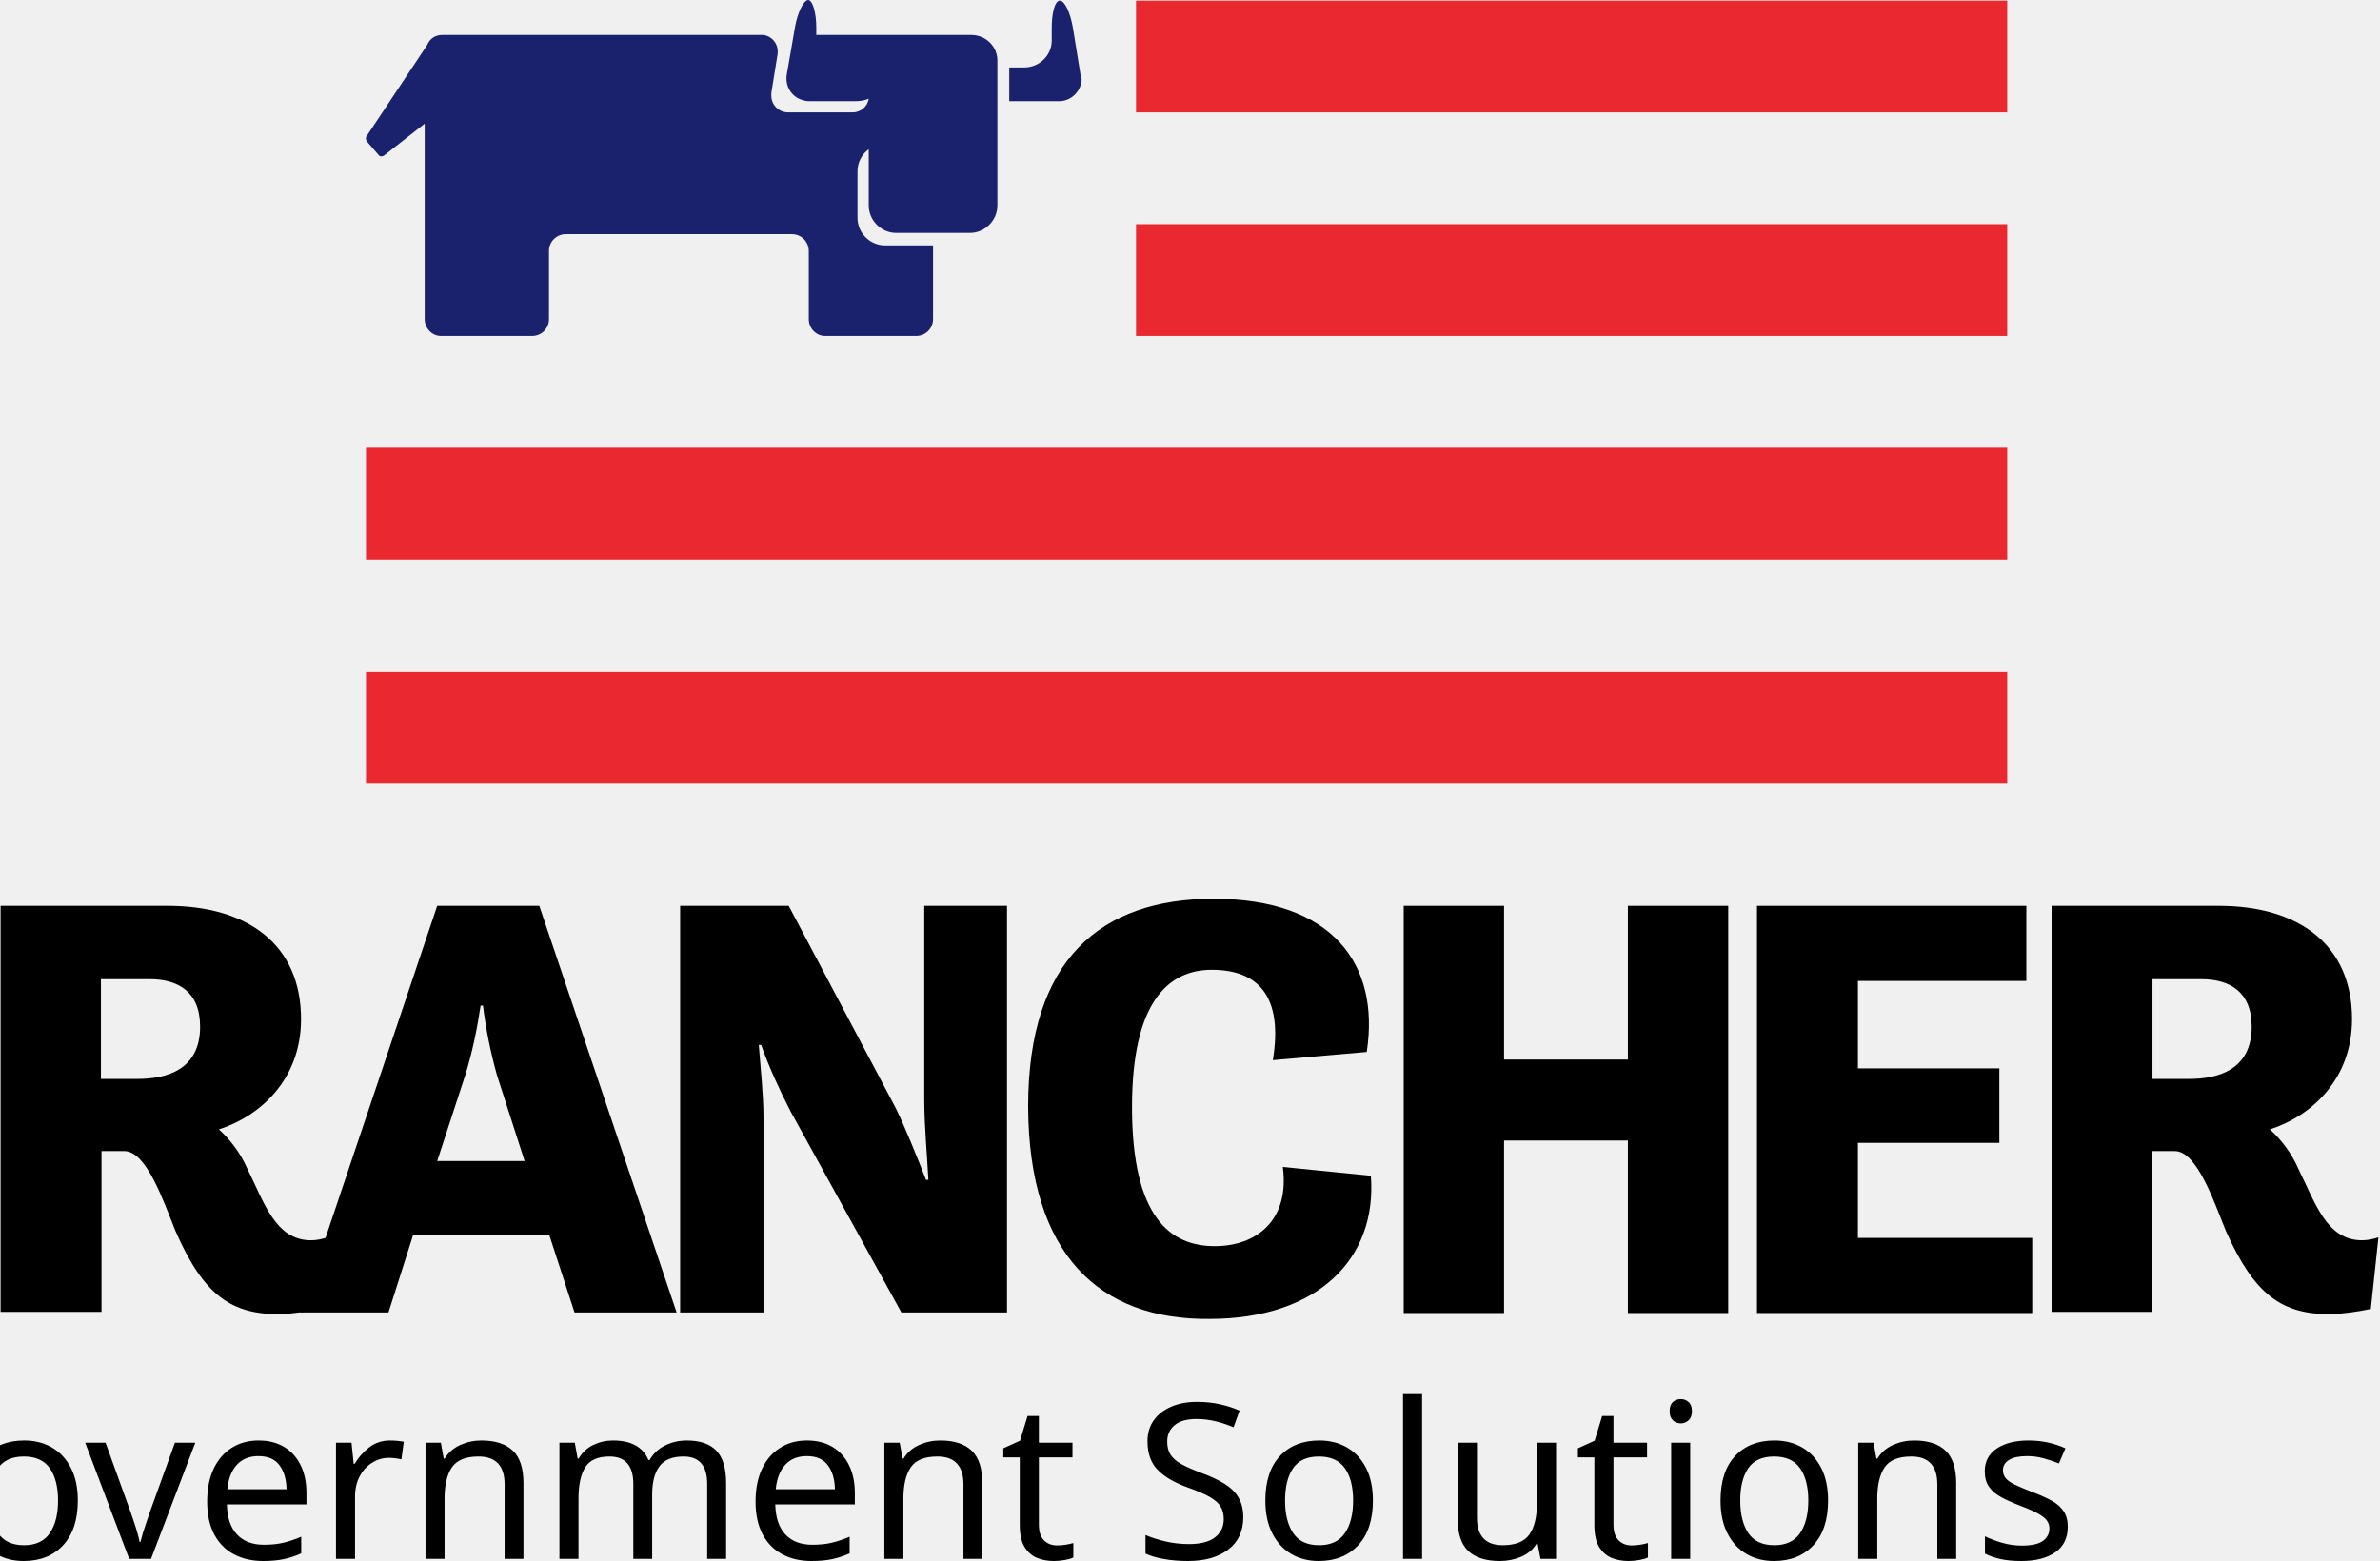
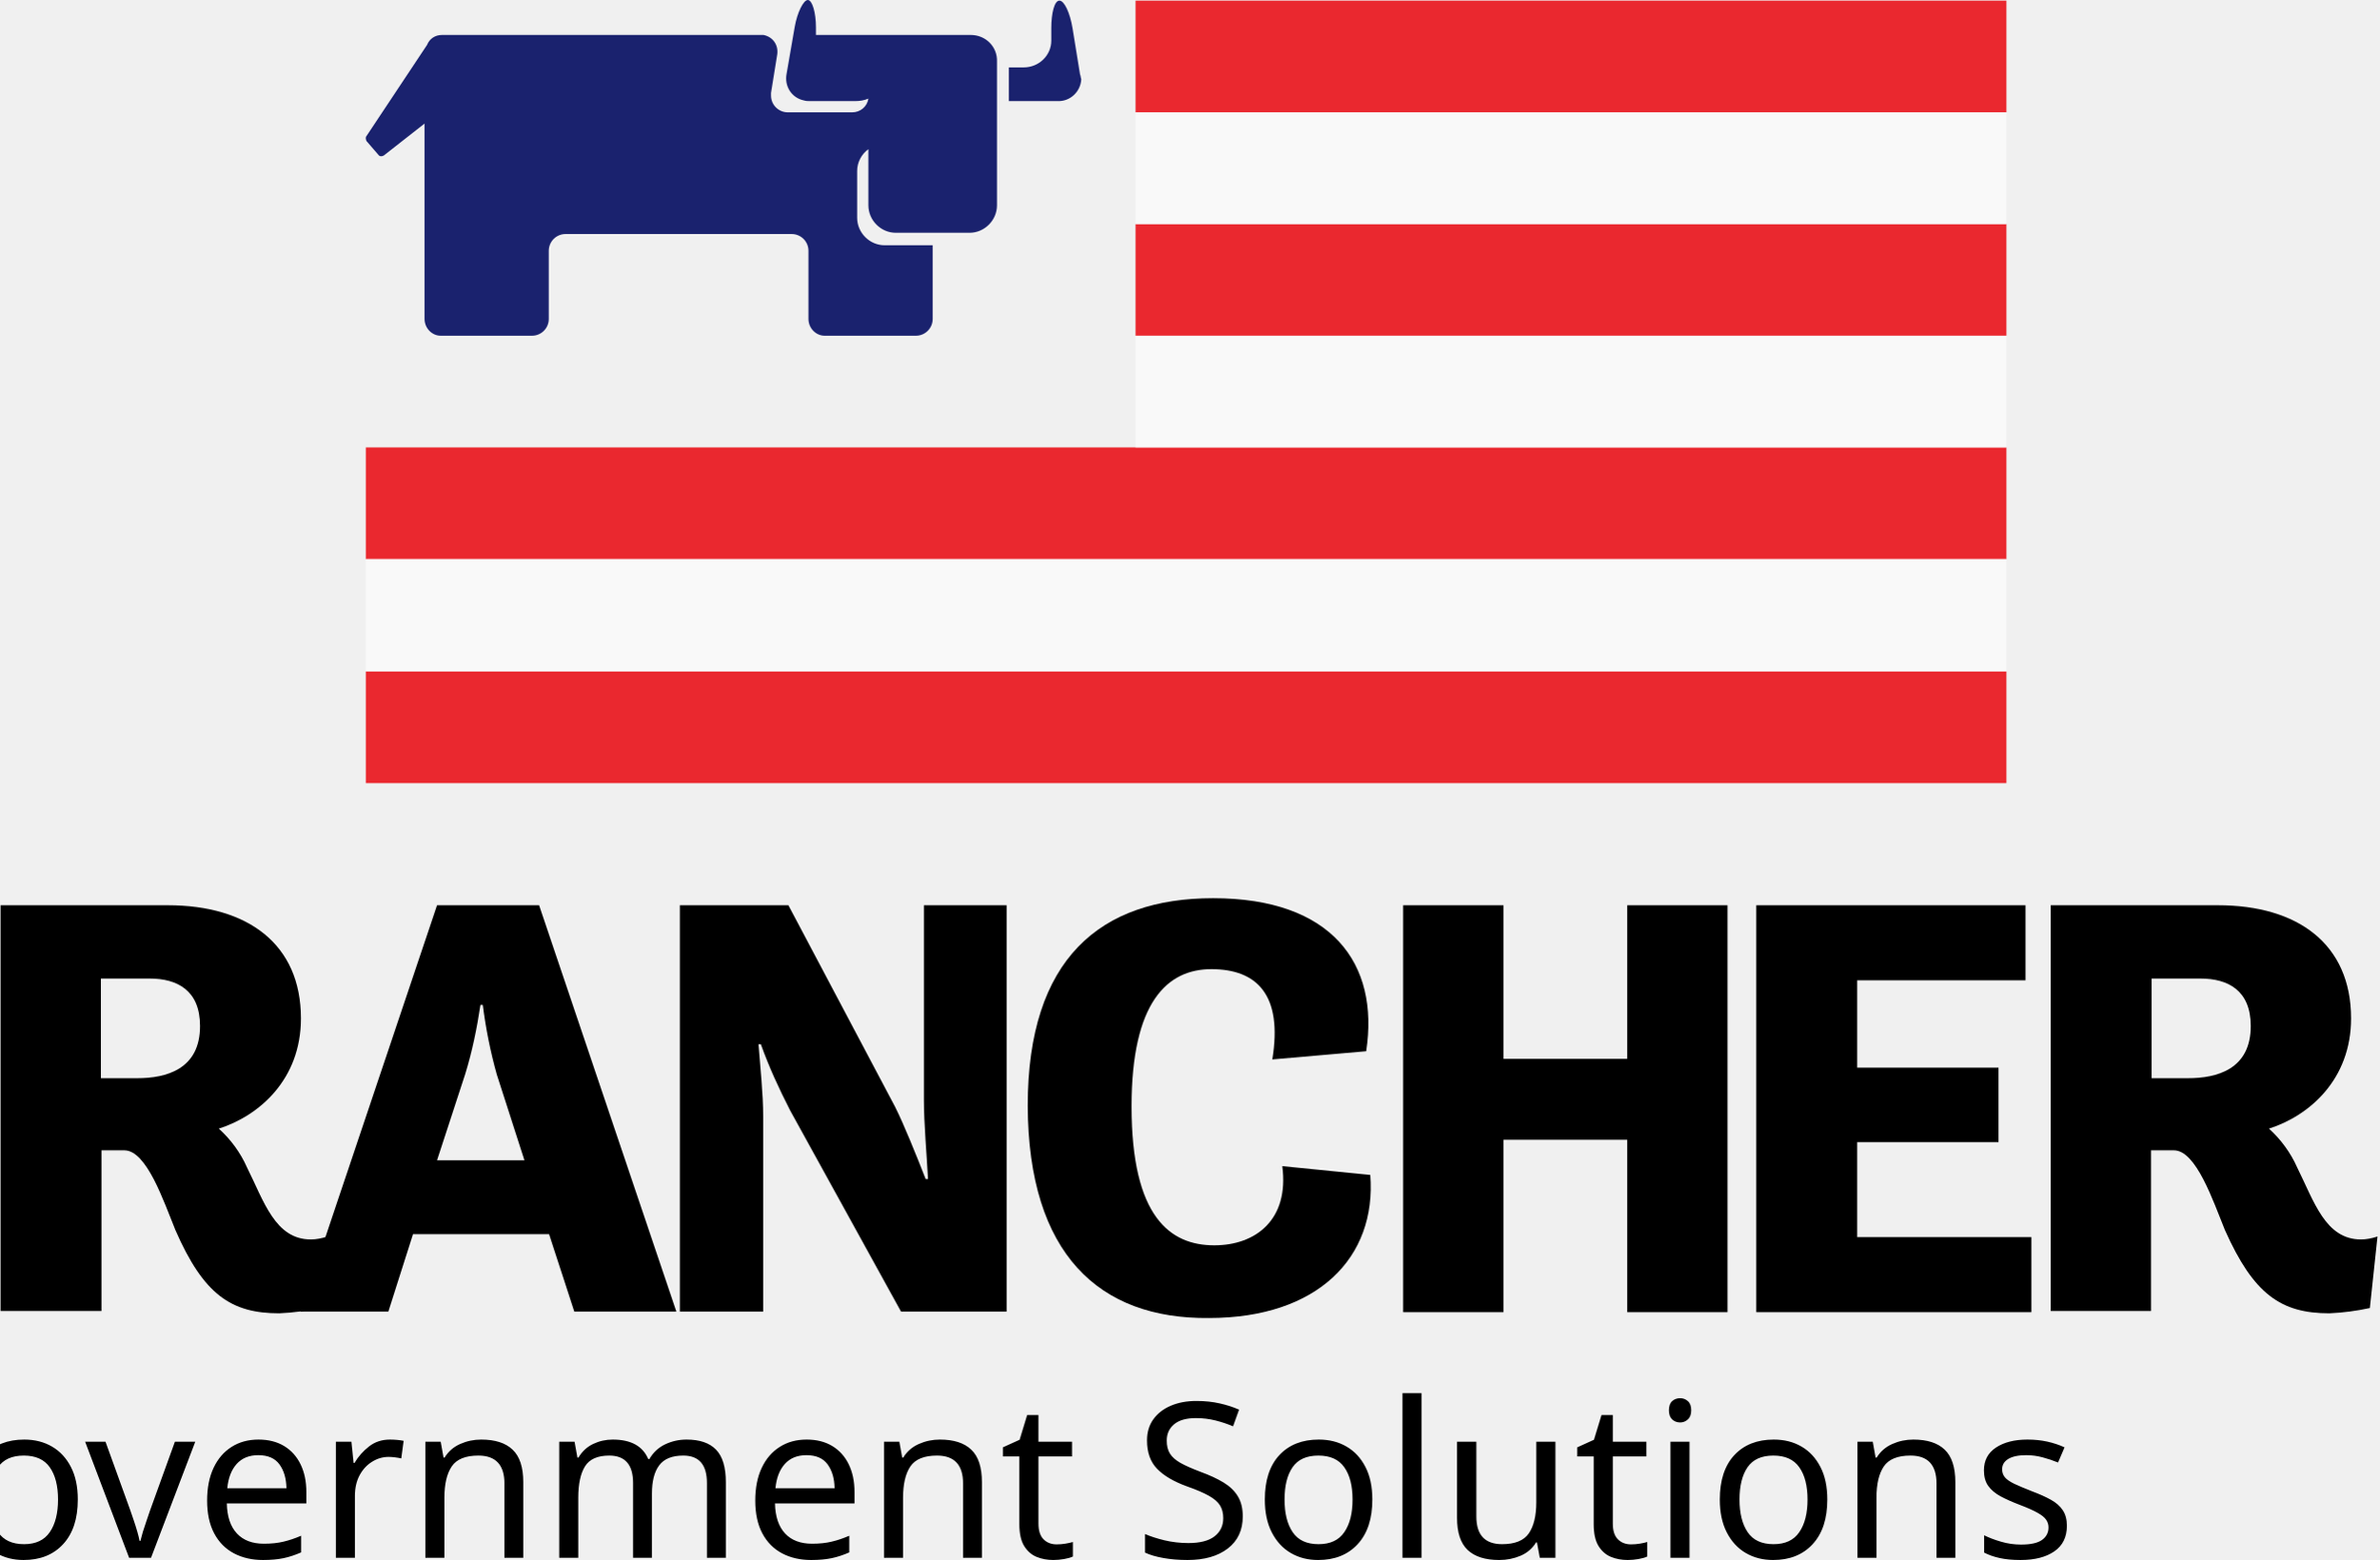
- <svg xmlns="http://www.w3.org/2000/svg" width="148.762mm" height="97.573mm" viewBox="0 0 148.762 97.573" version="1.1" id="svg11196" xml:space="preserve">
+ <svg xmlns="http://www.w3.org/2000/svg" width="148.763mm" height="97.573mm" viewBox="0 0 148.763 97.573" version="1.1" id="svg11196" xml:space="preserve">
  <defs id="defs11193" />
  <g id="layer1" transform="translate(-32.38942,-58.3941)">
    <g id="Layer_2_1_" transform="matrix(0.2645833,0,0,0.2645833,13.8845,134.161)">
      <g id="Layer_1-2">
        <path class="st0" d="m 69.94,-72.329 h 39.649 c 18.854,0 31.47,9.15 31.47,26.756 0,14.418 -9.843,23.013 -19.409,26.063 2.773,2.495 5.129,5.684 6.654,9.15 4.02,8.041 6.654,17.052 15.111,17.052 1.248,0 2.634,-0.277 3.882,-0.693 l -1.802,16.913 c -3.189,0.693 -6.377,1.109 -9.566,1.248 -11.368,0 -17.884,-4.436 -24.538,-19.686 -2.773,-6.793 -6.793,-18.854 -12.061,-18.854 H 93.924 V 23.605 H 70.078 v -95.935 z m 23.845,17.329 v 23.568 h 8.595 c 6.793,0 14.834,-2.08 14.834,-12.338 0,-8.457 -5.407,-11.229 -11.923,-11.229 z" id="path12110" style="fill:#000000;fill-opacity:1;stroke-width:1.386" />
        <path class="st0" d="m 173.222,-72.329 h 24.122 l 32.44,96.073 H 205.663 L 199.701,5.444 h -32.163 l -5.823,18.3 h -20.795 z m 0,60.306 h 20.656 l -6.516,-20.241 c -1.525,-5.407 -2.634,-10.952 -3.327,-16.497 h -0.555 c -0.832,5.545 -1.941,10.952 -3.604,16.359 z" id="path12112" style="fill:#000000;fill-opacity:1;stroke-width:1.386" />
        <path class="st0" d="m 230.755,-72.329 h 25.509 l 25.231,47.69 c 2.08,4.159 4.991,11.368 7.209,17.052 h 0.555 c -0.277,-5.407 -0.97,-13.17 -0.97,-18.716 v -46.026 h 19.547 v 96.073 h -24.954 l -26.202,-47.551 c -2.634,-5.129 -4.991,-10.259 -6.932,-15.666 h -0.555 c 0.416,5.407 1.109,11.784 1.109,17.052 v 46.165 h -19.686 v -96.073 z" id="path12114" style="fill:#000000;fill-opacity:1;stroke-width:1.386" />
        <path class="st0" d="m 312.827,-24.916 c 0,-34.797 17.191,-49.076 43.808,-49.076 28.004,0 39.372,15.388 36.183,36.183 l -22.181,1.941 c 2.495,-15.25 -3.604,-21.35 -14.418,-21.35 -10.398,0 -18.854,7.764 -18.854,32.44 0,26.202 9.15,32.856 19.547,32.856 9.843,0 17.745,-6.1 16.082,-18.716 l 20.795,2.08 c 1.525,19.547 -12.477,33.827 -38.124,33.827 -25.925,0.277 -42.699,-15.111 -42.838,-50.185" id="path12116" style="fill:#000000;fill-opacity:1;stroke-width:1.386" />
-         <polygon class="st0" points="532.8,70.6 532.8,1.2 549.9,1.2 549.9,27.4 571,27.4 571,1.2 588.1,1.2 588.1,70.6 571,70.6 571,41.2 549.9,41.2 549.9,70.6 " id="polygon12118" style="fill:#000000;fill-opacity:1" transform="matrix(1.38634,0,0,1.38634,-337.0895,-73.99283)" />
-         <polygon class="st0" points="593,70.6 593,1.2 638.9,1.2 638.9,14 610.2,14 610.2,28.9 634.3,28.9 634.3,41.6 610.2,41.6 610.2,57.8 639.9,57.8 639.9,70.6 " id="polygon12120" style="fill:#000000;fill-opacity:1" transform="matrix(1.38634,0,0,1.38634,-337.0895,-73.99283)" />
+         <polygon class="st0" points="571,27.4 571,1.2 588.1,1.2 588.1,70.6 571,70.6 571,41.2 549.9,41.2 549.9,70.6 532.8,70.6 532.8,1.2 549.9,1.2 549.9,27.4 " id="polygon12118" style="fill:#000000;fill-opacity:1" transform="matrix(1.38634,0,0,1.38634,-337.0895,-73.99283)" />
+         <polygon class="st0" points="610.2,14 610.2,28.9 634.3,28.9 634.3,41.6 610.2,41.6 610.2,57.8 639.9,57.8 639.9,70.6 593,70.6 593,1.2 638.9,1.2 638.9,14 " id="polygon12120" style="fill:#000000;fill-opacity:1" transform="matrix(1.38634,0,0,1.38634,-337.0895,-73.99283)" />
        <path class="st0" d="m 554.604,-72.329 h 39.511 c 18.854,0 31.47,9.15 31.47,26.756 0,14.418 -9.843,23.013 -19.409,26.063 2.773,2.495 5.129,5.684 6.654,9.15 4.02,8.041 6.654,17.052 15.111,17.052 1.248,0 2.634,-0.277 3.882,-0.693 l -1.802,16.913 c -3.189,0.693 -6.377,1.109 -9.566,1.248 -11.368,0 -17.884,-4.436 -24.677,-19.686 -2.773,-6.793 -6.793,-18.854 -12.061,-18.854 h -5.407 v 37.986 h -23.706 z m 23.845,17.329 v 23.568 h 8.595 c 6.793,0 14.834,-2.08 14.834,-12.338 0,-8.457 -5.407,-11.229 -11.923,-11.229 z" id="path12122" style="fill:#000000;fill-opacity:1;stroke-width:1.386" />
        <rect x="338.314" y="-286.215" class="st1" width="205.814" height="26.409" id="rect12138" style="fill:#ea282f;fill-opacity:1;stroke-width:1.475" />
        <rect x="338.314" y="-233.397" class="st1" width="205.814" height="26.409" id="rect12140" style="fill:#ea282f;fill-opacity:1;stroke-width:1.475" />
        <rect y="-180.579" class="st1" width="387.727" height="26.409" id="rect12142" x="156.401" style="fill:#ea282f;fill-opacity:1;stroke-width:1.475" />
        <rect y="-127.613" class="st1" width="387.727" height="26.409" id="rect12144" x="156.401" style="fill:#ea282f;fill-opacity:1;stroke-width:1.475" />
        <path class="st2" d="m 325.184,-268.806 -1.77,-10.918 c -0.59,-3.541 -1.918,-6.492 -3.098,-6.492 -1.18,0 -1.918,2.951 -1.918,6.492 v 2.951 c 0,3.541 -2.951,6.344 -6.492,6.344 h -3.541 v 7.967 h 11.508 c 2.951,0.148 5.459,-2.213 5.606,-5.164 -0.148,-0.443 -0.148,-0.885 -0.295,-1.18" id="path12146" style="fill:#1a226e;fill-opacity:1;stroke-width:1.475" />
        <path class="st2" d="m 299.365,-278.101 h -35.999 c -0.148,0 -0.443,0 -0.59,0 v -1.77 c 0,-3.541 -0.885,-6.492 -1.918,-6.492 -1.033,0 -2.508,2.951 -3.098,6.344 l -1.918,11.065 c -0.59,2.951 1.18,5.754 4.131,6.344 0.443,0.148 0.885,0.148 1.328,0.148 h 10.77 c 1.033,0 2.066,-0.148 3.098,-0.59 -0.295,1.918 -1.918,3.246 -3.836,3.246 h -15.196 c -2.213,0 -3.983,-1.77 -3.983,-3.983 0,0 0,0 0,0 0,-0.148 0,-0.443 0,-0.59 l 1.475,-9.147 c 0.295,-2.213 -1.033,-4.131 -3.246,-4.574 0,0 0,0 0,0 -0.148,0 -0.443,0 -0.59,0 h -75.391 c -1.623,0 -2.951,0.885 -3.541,2.361 l -14.311,21.54 c -0.295,0.295 -0.148,0.885 0,1.18 l 2.803,3.246 c 0.295,0.443 0.885,0.443 1.328,0.148 l 9.59,-7.524 v 46.179 c 0,2.213 1.77,3.983 3.836,3.983 0,0 0,0 0.148,0 h 21.393 c 2.213,0 3.983,-1.77 3.983,-3.983 v -16.082 c 0,-2.213 1.77,-3.983 3.983,-3.983 0,0 0,0 0,0 h 53.408 c 2.213,0 3.983,1.77 3.983,3.983 0,0 0,0 0,0 v 16.082 c 0,2.213 1.77,3.983 3.836,3.983 0,0 0,0 0.148,0 h 21.393 c 2.213,0 3.983,-1.77 3.983,-3.983 v 0 -17.409 h -11.36 c -3.541,0 -6.492,-2.951 -6.492,-6.492 0,0 0,0 0,0 v -11.065 c 0,-2.066 1.033,-3.983 2.656,-5.164 v 13.278 c 0,3.541 2.951,6.492 6.492,6.492 h 17.409 c 3.541,0 6.492,-2.951 6.492,-6.492 v -33.934 c 0.148,-3.541 -2.656,-6.344 -6.197,-6.344" id="path12148" style="fill:#1a226e;fill-opacity:1;stroke-width:1.475" />
        <text xml:space="preserve" style="font-style:normal;font-variant:normal;font-weight:bold;font-stretch:normal;font-size:51.205px;font-family:'Poppins ExtraBold';-inkscape-font-specification:'Poppins ExtraBold,  Bold';text-align:center;text-anchor:middle;fill:#ea282f;fill-opacity:1;stroke:#ffffff;stroke-width:0" x="351.694" y="81.958" id="text15513">
          <tspan id="tspan15511" x="351.694" y="81.958" style="font-style:normal;font-variant:normal;font-weight:normal;font-stretch:normal;font-family:Poppins;-inkscape-font-specification:Poppins;fill:#000000;fill-opacity:1;stroke-width:0">Government Solutions</tspan>
        </text>
      </g>
    </g>
+     <path style="opacity:1;fill:#f9f9f9;stroke:#856f00;stroke-width:0" d="m 103.397,65.421 v 6.987 h 54.455 v -6.987 z" id="path1" />
+     <path style="opacity:1;fill:#f9f9f9;stroke:#856f00;stroke-width:0" d="m 103.397,79.395 v 6.987 h 54.455 l 2e-5,-6.987 z" id="path2" />
+     <path style="opacity:1;fill:#f9f9f9;stroke:#856f00;stroke-width:0" d="m 55.266,93.37 v 7.026 H 157.852 v -7.026 z" id="path3" />
  </g>
  <style type="text/css" id="style12108">
	.st0{fill:#59595B;}
	.st1{fill:#F15354;}
	.st2{fill:#0575A7;}
</style>
</svg>
